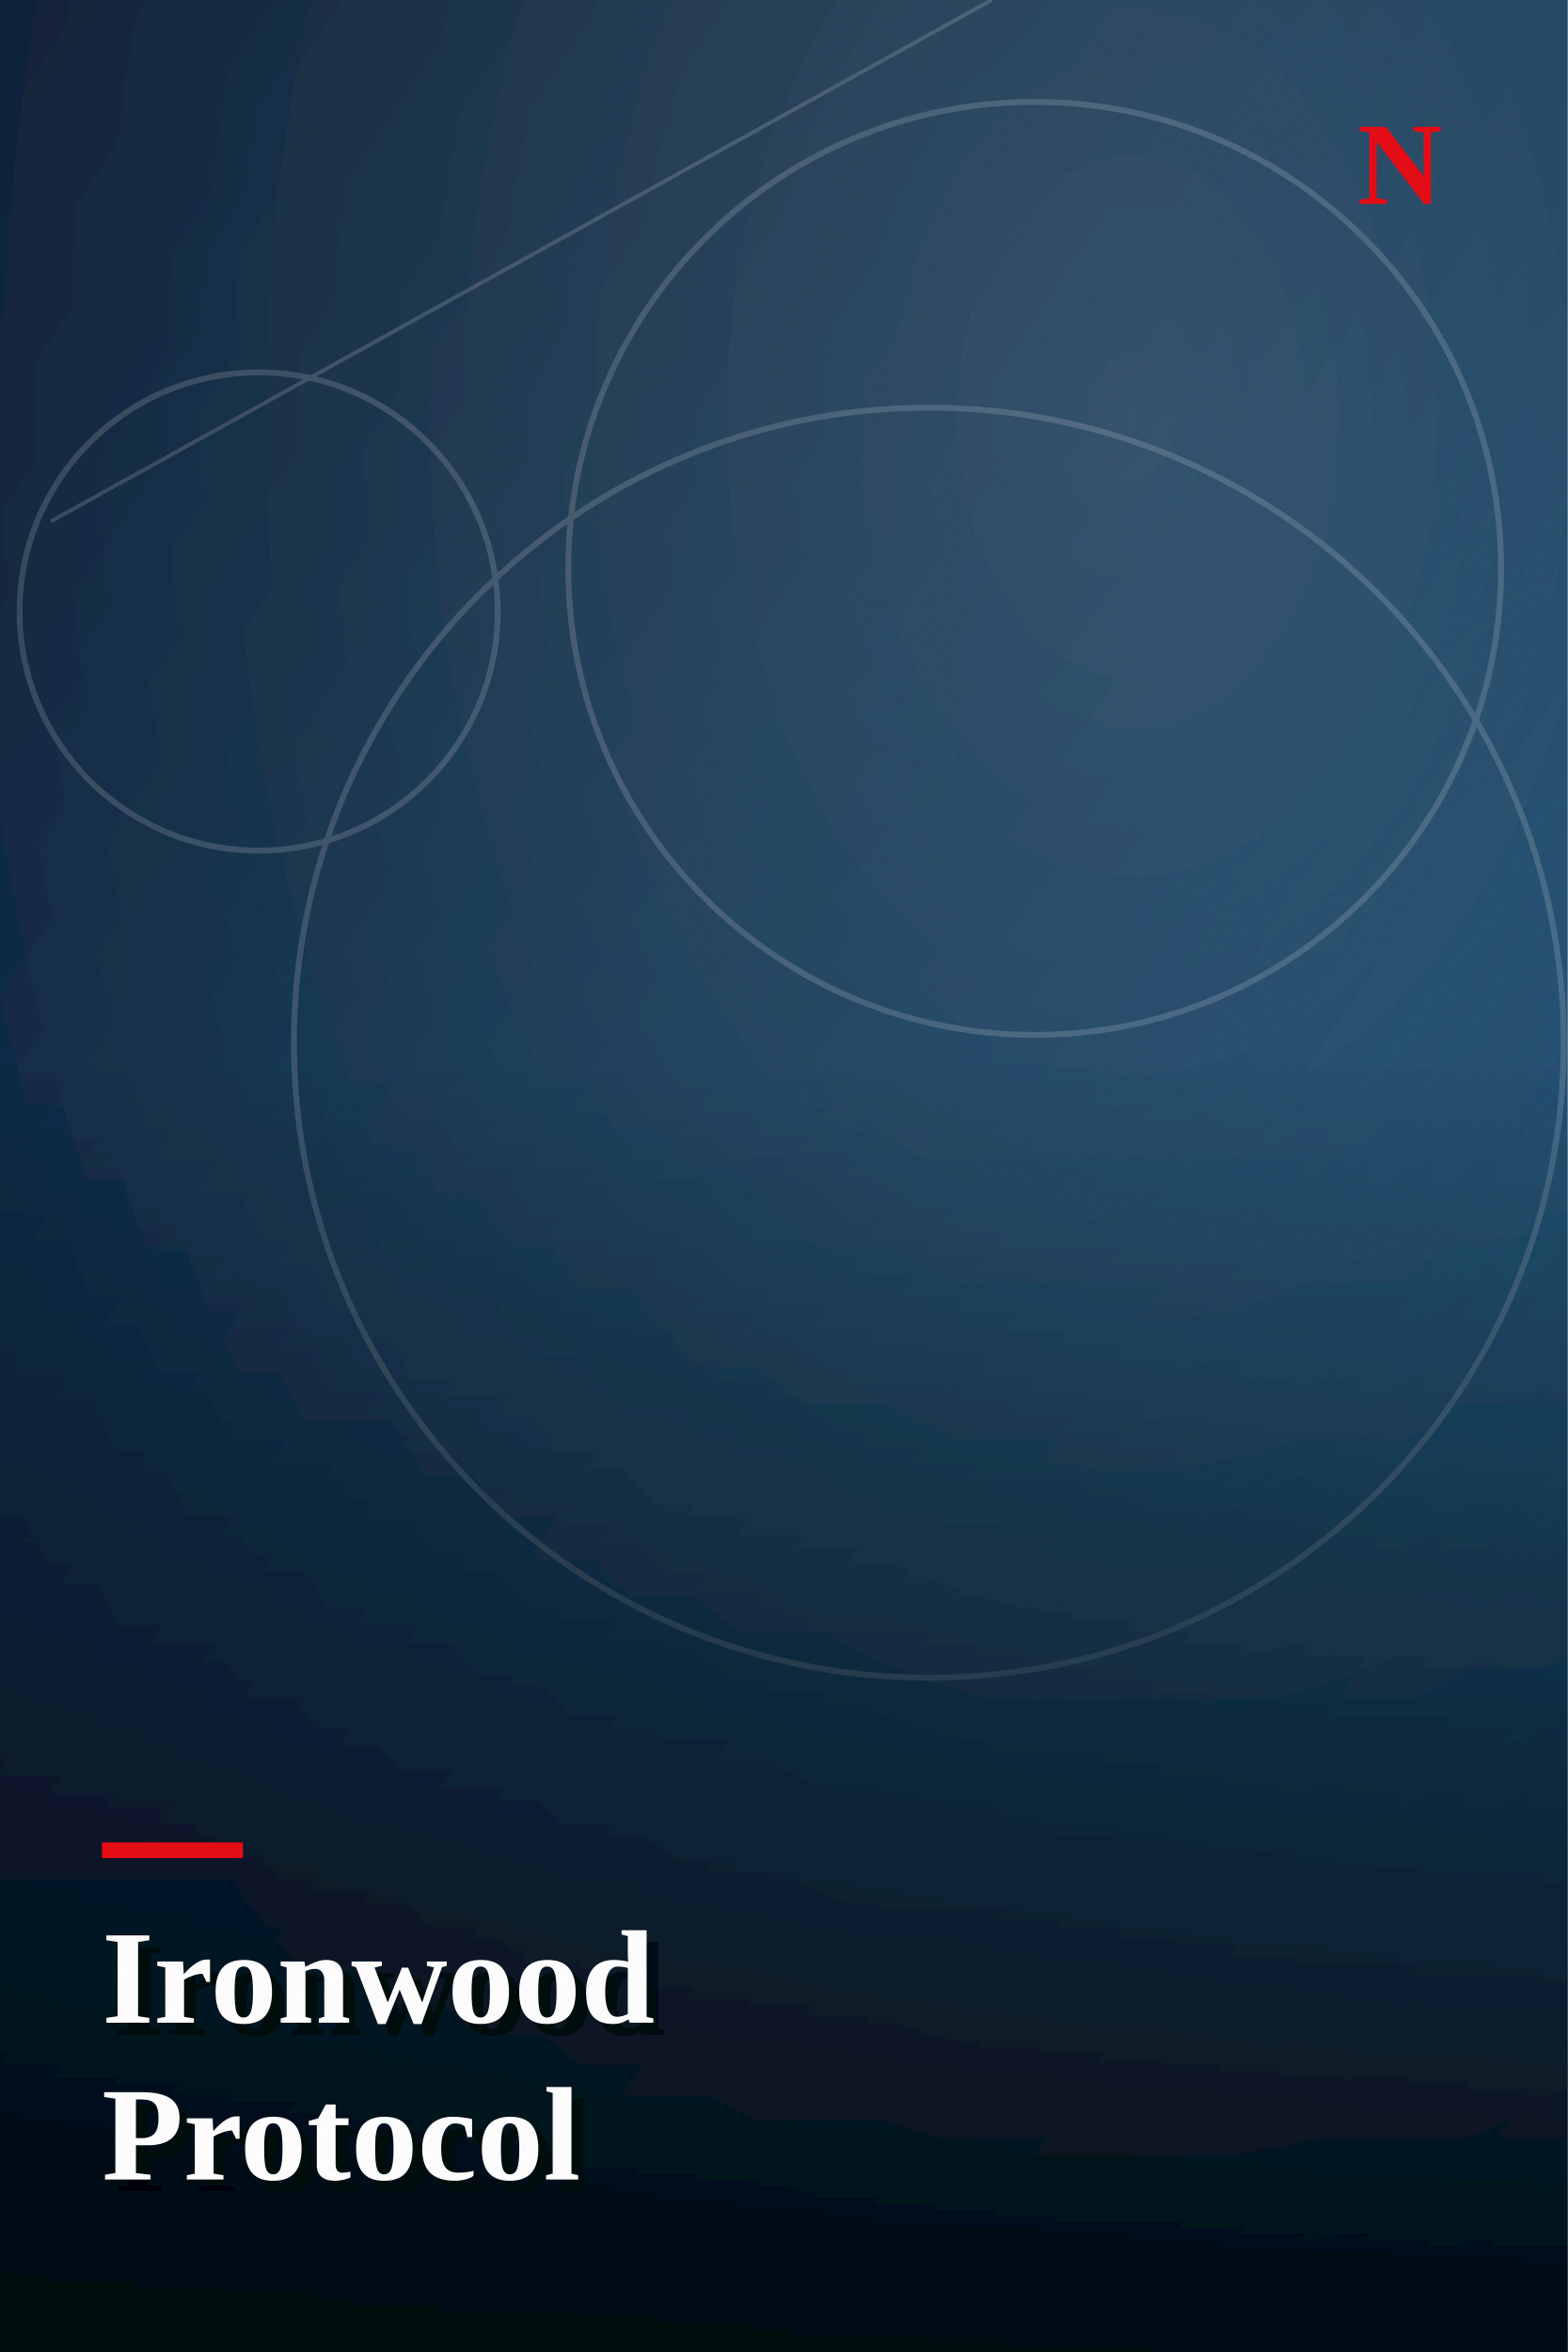
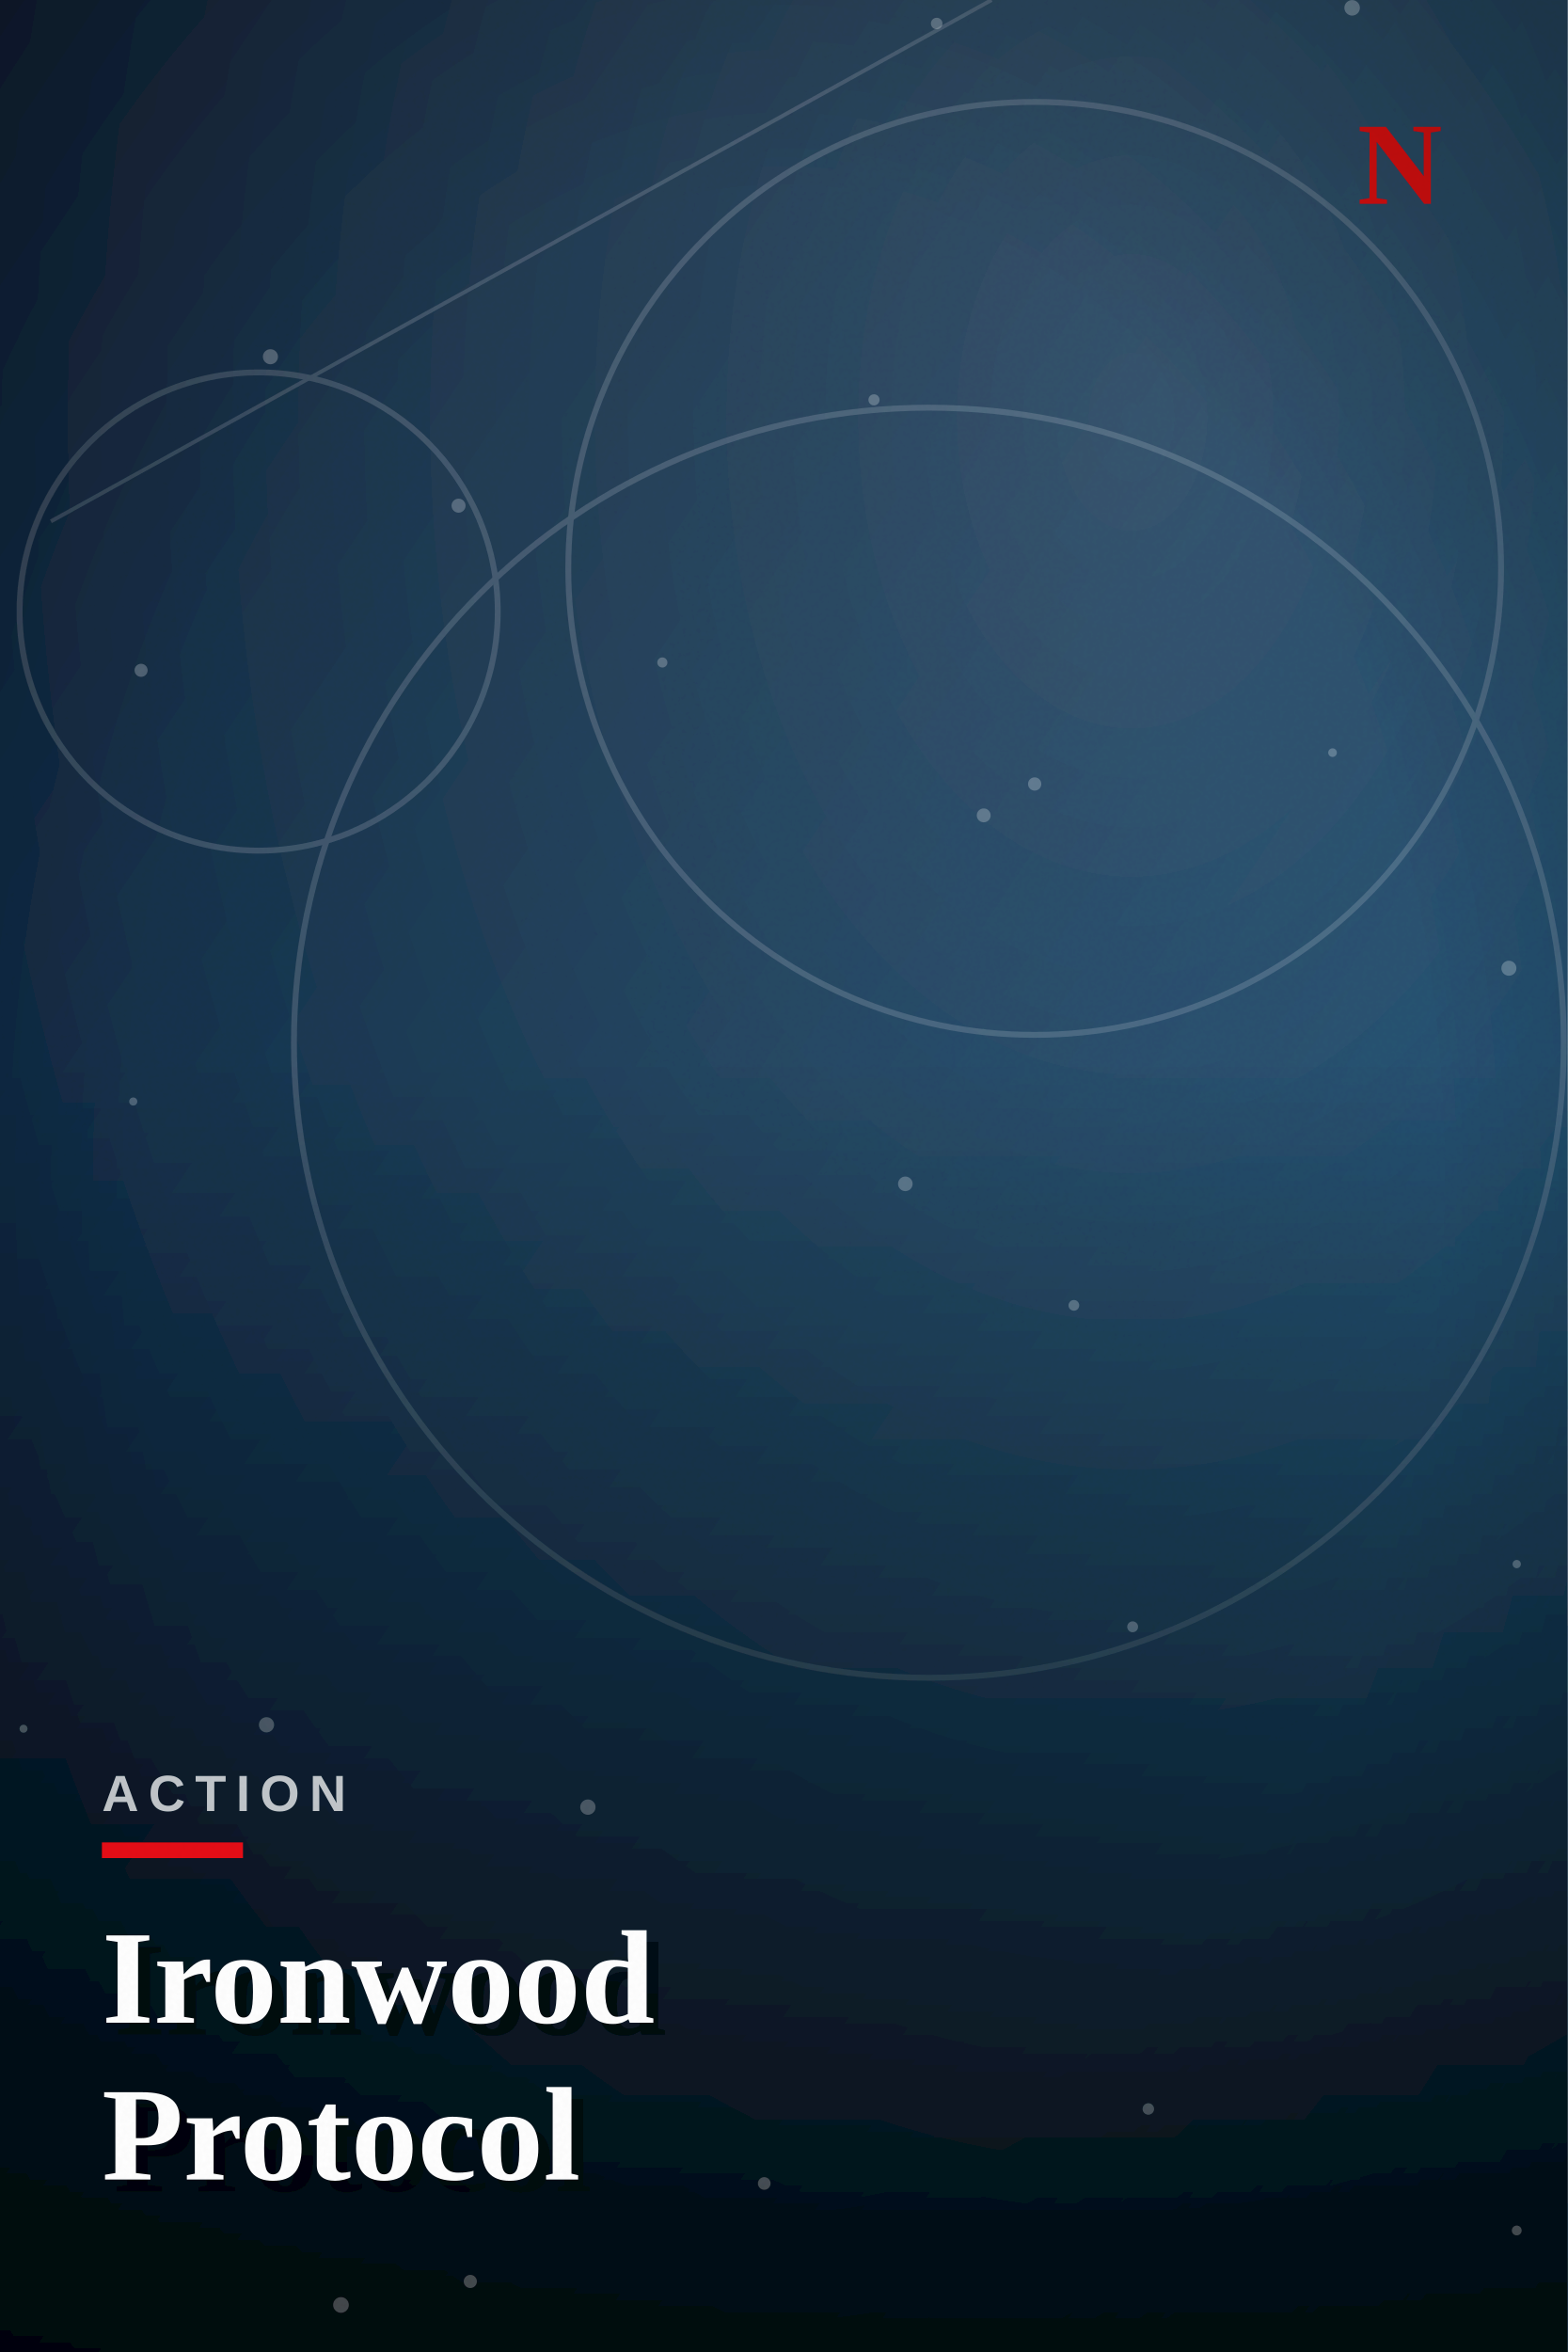
<svg xmlns="http://www.w3.org/2000/svg" viewBox="0 0 400 600" role="img" aria-label="Ironwood Protocol poster">
  <defs>
    <linearGradient id="bg" x1="0" y1="0" x2="1" y2="1">
      <stop offset="0" stop-color="#0b1d33" />
+       <stop offset="0.5" stop-color="#0f3656" />
      <stop offset="1" stop-color="#124e78" />
    </linearGradient>
    <radialGradient id="glow" cx="0.72" cy="0.18" r="0.85">
      <stop offset="0" stop-color="#ffffff" stop-opacity="0.16" />
      <stop offset="1" stop-color="#ffffff" stop-opacity="0" />
+     </radialGradient>
+     <radialGradient id="vignette" cx="0.5" cy="0.5" r="0.75">
+       <stop offset="0.55" stop-color="#000000" stop-opacity="0" />
+       <stop offset="1" stop-color="#000000" stop-opacity="0.35" />
    </radialGradient>
    <linearGradient id="fade" x1="0" y1="0" x2="0" y2="1">
      <stop offset="0.45" stop-color="#000000" stop-opacity="0" />
      <stop offset="1" stop-color="#000000" stop-opacity="0.85" />
    </linearGradient>
    <filter id="grain">
      <feTurbulence type="fractalNoise" baseFrequency="0.8" numOctaves="2" />
      <feColorMatrix type="matrix" values="0 0 0 0 0  0 0 0 0 0  0 0 0 0 0  0 0 0 0.05 0" />
      <feComposite operator="over" in2="SourceGraphic" />
    </filter>
  </defs>
  <g filter="url(#grain)">
    <rect width="400" height="600" fill="url(#bg)" />
    <rect width="400" height="600" fill="url(#glow)" />
    <g opacity="0.16" stroke="#ffffff" fill="none">
      <circle cx="66" cy="156" r="61" fill="none" stroke="#ffffff" stroke-width="1.5" />
      <circle cx="264" cy="145" r="119" fill="none" stroke="#ffffff" stroke-width="1.5" />
      <circle cx="237" cy="266" r="162" fill="none" stroke="#ffffff" stroke-width="1.5" />
      <line x1="13" y1="133" x2="253" y2="0" stroke="#ffffff" stroke-width="1" />
    </g>
    <text x="368" y="52" font-family="Georgia, 'Times New Roman', serif" font-size="30" font-weight="700" fill="#E50914" text-anchor="end">N</text>
+     <rect width="400" height="600" fill="url(#vignette)" />
    <rect width="400" height="600" fill="url(#fade)" />
+     <circle cx="117" cy="129" r="1.79" fill="#ffffff" opacity="0.25" />
+     <circle cx="289" cy="415" r="1.39" fill="#ffffff" opacity="0.25" />
+     <circle cx="93" cy="503" r="1.86" fill="#ffffff" opacity="0.25" />
+     <circle cx="68" cy="440" r="1.94" fill="#ffffff" opacity="0.25" />
+     <circle cx="274" cy="333" r="1.37" fill="#ffffff" opacity="0.25" />
+     <circle cx="169" cy="169" r="1.29" fill="#ffffff" opacity="0.25" />
+     <circle cx="387" cy="399" r="1.06" fill="#ffffff" opacity="0.25" />
+     <circle cx="387" cy="569" r="1.25" fill="#ffffff" opacity="0.25" />
+     <circle cx="36" cy="171" r="1.67" fill="#ffffff" opacity="0.25" />
+     <circle cx="345" cy="2" r="1.98" fill="#ffffff" opacity="0.25" />
+     <circle cx="195" cy="557" r="1.61" fill="#ffffff" opacity="0.25" />
+     <circle cx="340" cy="192" r="1.10" fill="#ffffff" opacity="0.25" />
+     <circle cx="264" cy="200" r="1.69" fill="#ffffff" opacity="0.25" />
+     <circle cx="223" cy="102" r="1.42" fill="#ffffff" opacity="0.25" />
+     <circle cx="239" cy="6" r="1.47" fill="#ffffff" opacity="0.25" />
+     <circle cx="231" cy="302" r="1.86" fill="#ffffff" opacity="0.25" />
+     <circle cx="34" cy="281" r="1.04" fill="#ffffff" opacity="0.25" />
+     <circle cx="385" cy="247" r="1.92" fill="#ffffff" opacity="0.25" />
+     <circle cx="251" cy="208" r="1.77" fill="#ffffff" opacity="0.25" />
+     <circle cx="87" cy="588" r="2.00" fill="#ffffff" opacity="0.25" />
+     <circle cx="6" cy="441" r="1.02" fill="#ffffff" opacity="0.25" />
+     <circle cx="293" cy="538" r="1.47" fill="#ffffff" opacity="0.25" />
+     <circle cx="150" cy="461" r="1.96" fill="#ffffff" opacity="0.25" />
+     <circle cx="120" cy="582" r="1.68" fill="#ffffff" opacity="0.25" />
+     <circle cx="69" cy="91" r="1.92" fill="#ffffff" opacity="0.25" />
    <rect x="26" y="470" width="36" height="4" fill="#E50914" />
+     <text x="26" y="462" font-family="Arial, Helvetica, sans-serif" font-size="13" font-weight="600" letter-spacing="2.5" fill="rgba(255,255,255,0.75)">ACTION</text>
    <text x="29" y="519" font-family="Georgia, 'Times New Roman', serif" font-size="34" font-weight="700" fill="rgba(0,0,0,0.55)">Ironwood</text>
    <text x="26" y="516" font-family="Georgia, 'Times New Roman', serif" font-size="34" font-weight="700" fill="#ffffff">Ironwood</text>
    <text x="29" y="559" font-family="Georgia, 'Times New Roman', serif" font-size="34" font-weight="700" fill="rgba(0,0,0,0.55)">Protocol</text>
    <text x="26" y="556" font-family="Georgia, 'Times New Roman', serif" font-size="34" font-weight="700" fill="#ffffff">Protocol</text>
  </g>
</svg>
